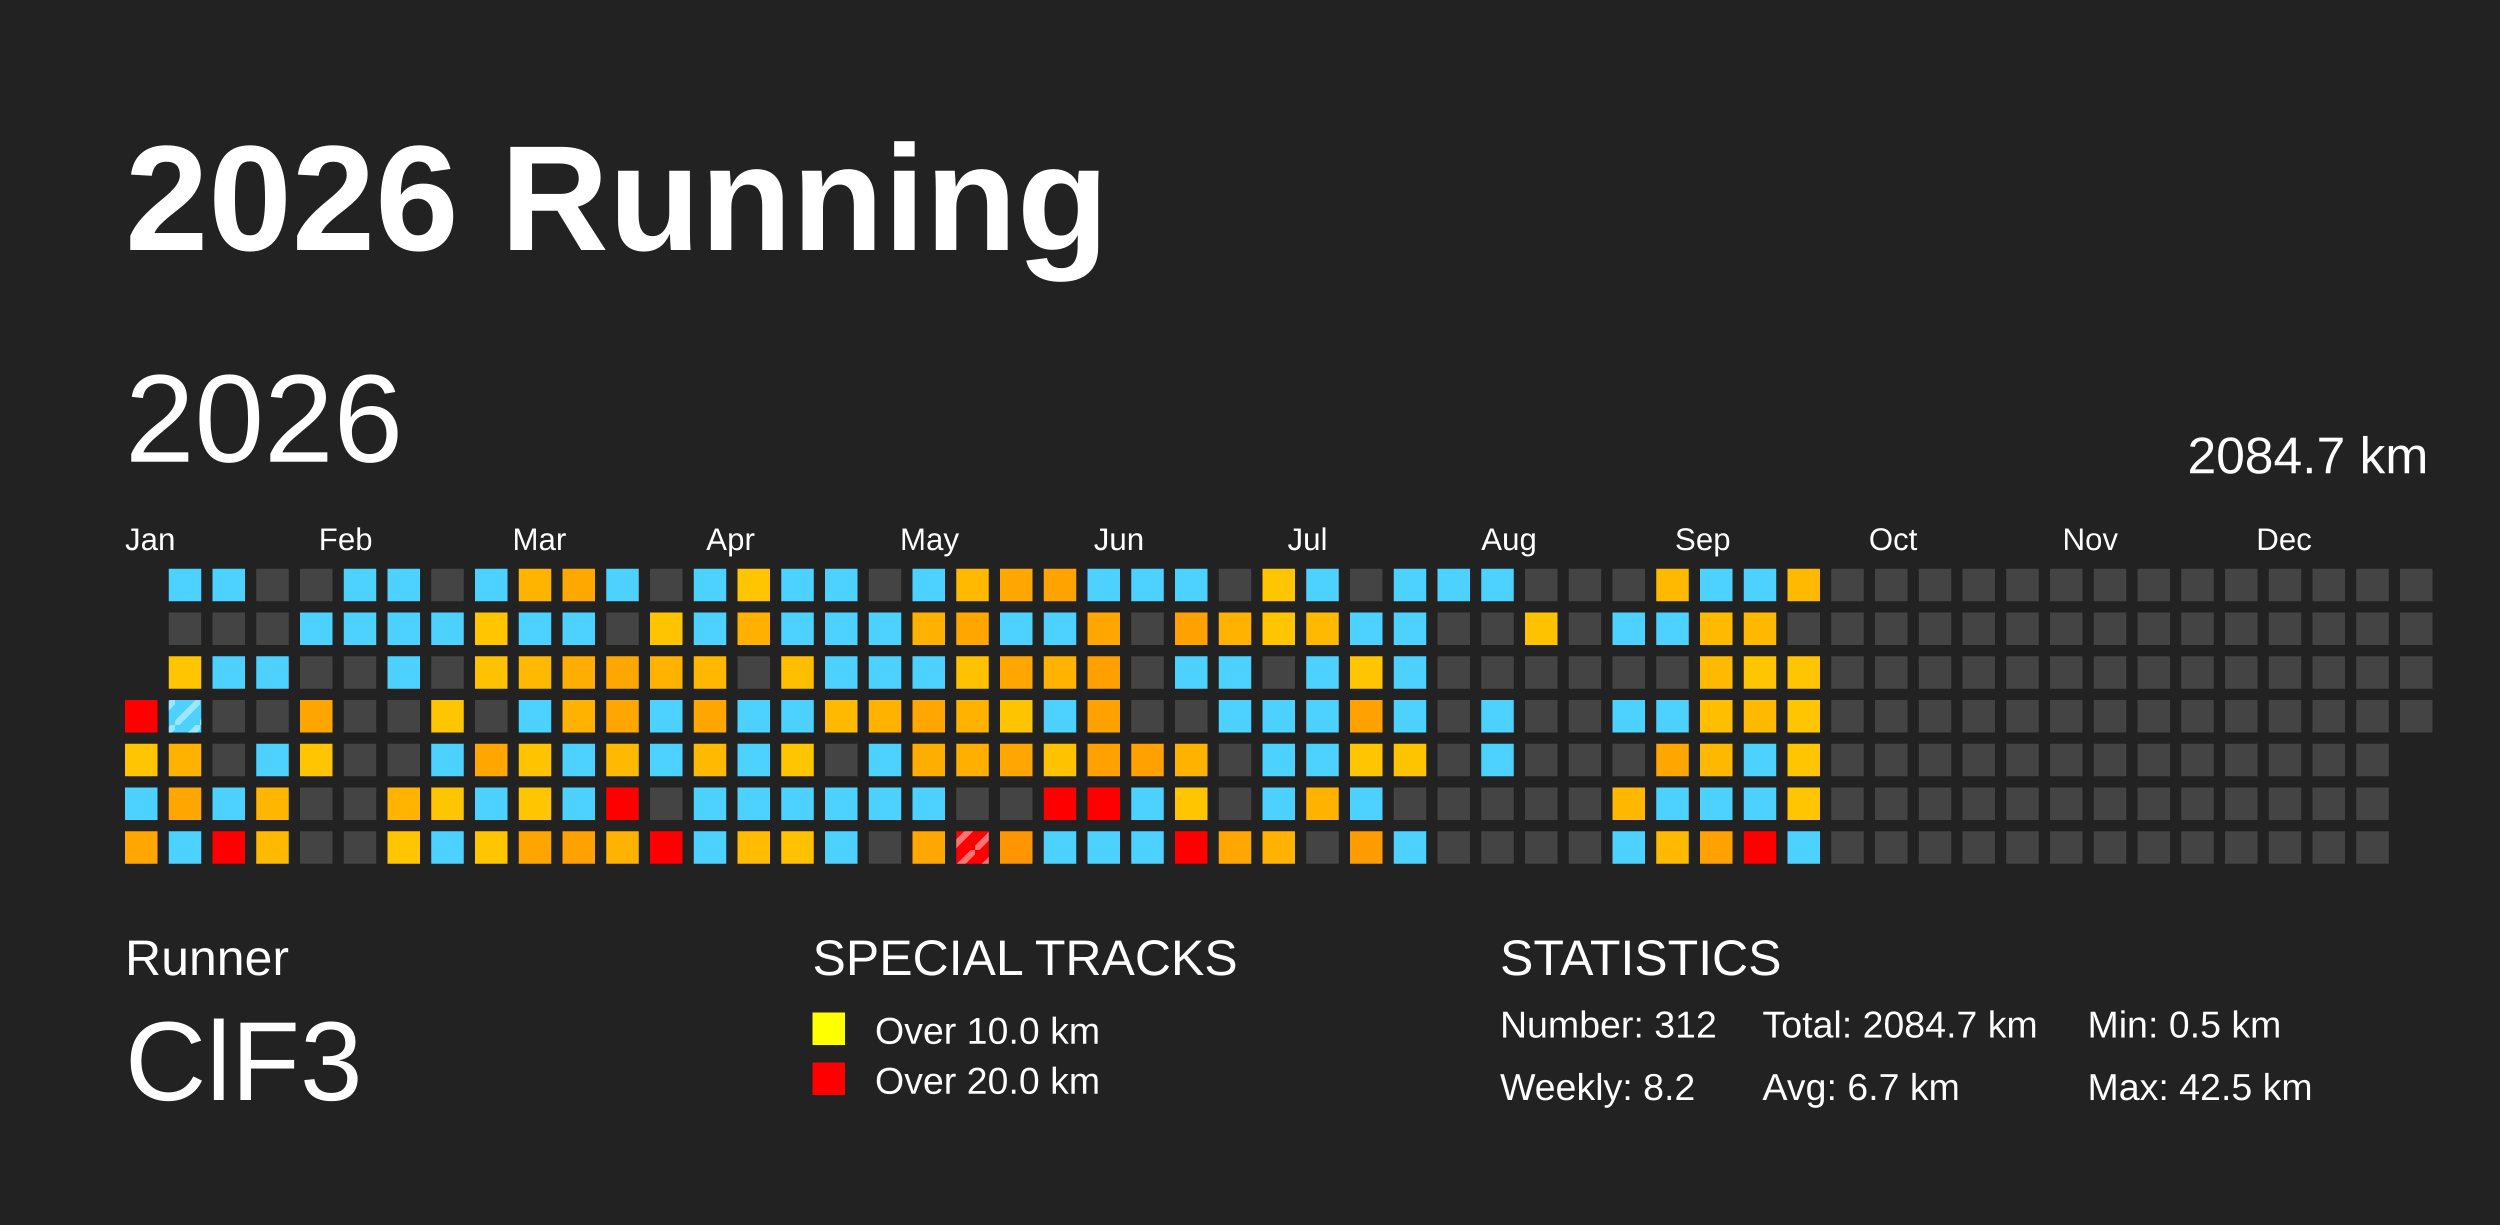
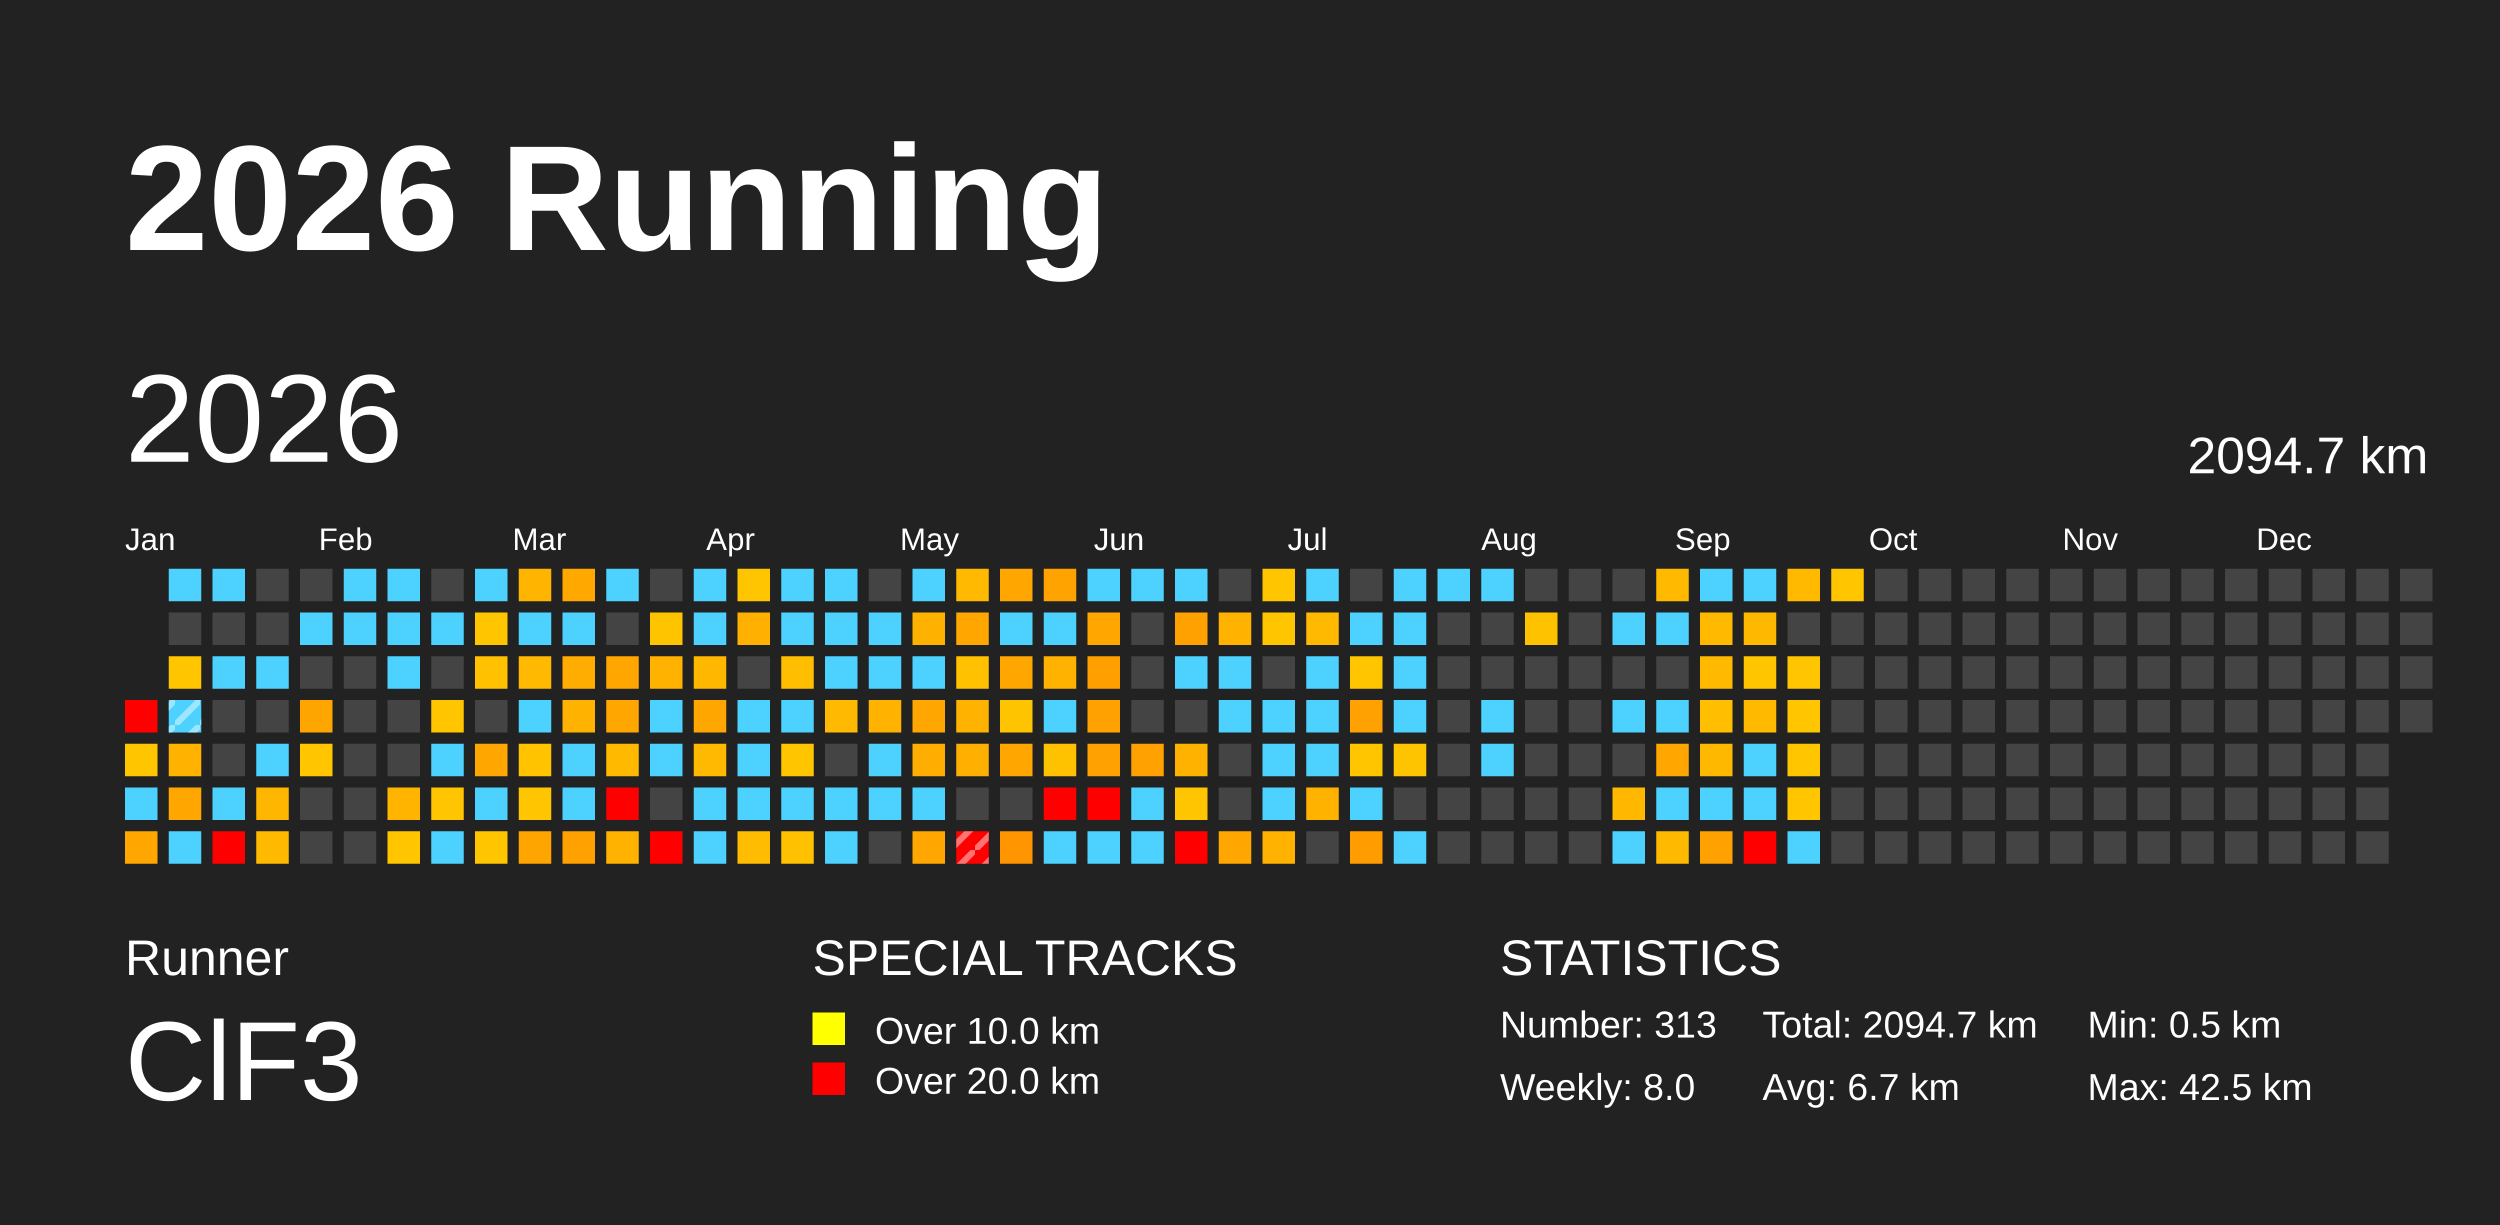
<svg xmlns="http://www.w3.org/2000/svg" baseProfile="full" height="98mm" version="1.1" viewBox="0,0,200,98" width="200mm">
  <defs>
    <pattern height="2" id="indoor-stripe" patternUnits="userSpaceOnUse" width="2">
      <line stroke="white" stroke-opacity="0.45" stroke-width="0.5" x1="0" x2="2" y1="2" y2="0" />
    </pattern>
  </defs>
  <rect fill="#222222" height="98" width="200" x="0" y="0" />
  <text fill="#FFFFFF" style="font-size:12px; font-family:Arial; font-weight:bold;" x="10" y="20">2026 Running</text>
  <text fill="#FFFFFF" style="font-size:4px; font-family:Arial" x="10" y="78">Runner</text>
  <text fill="#FFFFFF" style="font-size:9px; font-family:Arial" x="10" y="88">ClF3</text>
  <text fill="#FFFFFF" style="font-size:4px; font-family:Arial" x="65" y="78">SPECIAL TRACKS</text>
  <rect fill="yellow" height="2.6" width="2.6" x="65" y="81" />
  <text fill="#FFFFFF" style="font-size:3px; font-family:Arial" x="70" y="83.5">Over 10.0 km</text>
  <rect fill="red" height="2.6" width="2.6" x="65" y="85" />
  <text fill="#FFFFFF" style="font-size:3px; font-family:Arial" x="70" y="87.5">Over 20.0 km</text>
  <text fill="#FFFFFF" style="font-size:4px; font-family:Arial" x="120" y="78">STATISTICS</text>
-   <text fill="#FFFFFF" style="font-size:3px; font-family:Arial" x="120" y="83">Number: 312</text>
-   <text fill="#FFFFFF" style="font-size:3px; font-family:Arial" x="120" y="88">Weekly: 8.2</text>
-   <text fill="#FFFFFF" style="font-size:3px; font-family:Arial" x="141" y="83">Total: 2084.7 km</text>
+   <text fill="#FFFFFF" style="font-size:3px; font-family:Arial" x="120" y="83">Number: 313</text>
+   <text fill="#FFFFFF" style="font-size:3px; font-family:Arial" x="120" y="88">Weekly: 8.0</text>
+   <text fill="#FFFFFF" style="font-size:3px; font-family:Arial" x="141" y="83">Total: 2094.7 km</text>
  <text fill="#FFFFFF" style="font-size:3px; font-family:Arial" x="141" y="88">Avg: 6.7 km</text>
  <text fill="#FFFFFF" style="font-size:3px; font-family:Arial" x="167" y="83">Min: 0.5 km</text>
  <text fill="#FFFFFF" style="font-size:3px; font-family:Arial" x="167" y="88">Max: 42.5 km</text>
  <text dominant-baseline="hanging" fill="#FFFFFF" style="font-size:10.0px; font-family:Arial;" x="10" y="30">2026</text>
-   <text dominant-baseline="hanging" fill="#FFFFFF" style="font-size:4.125px; font-family:Arial;" x="175" y="35">2084.7 km</text>
+   <text dominant-baseline="hanging" fill="#FFFFFF" style="font-size:4.125px; font-family:Arial;" x="175" y="35">2094.7 km</text>
  <text fill="#FFFFFF" style="font-size:2.5px; font-family:Arial" x="10.0" y="44">Jan</text>
  <text fill="#FFFFFF" style="font-size:2.5px; font-family:Arial" x="25.5" y="44">Feb</text>
  <text fill="#FFFFFF" style="font-size:2.5px; font-family:Arial" x="41.0" y="44">Mar</text>
  <text fill="#FFFFFF" style="font-size:2.5px; font-family:Arial" x="56.5" y="44">Apr</text>
  <text fill="#FFFFFF" style="font-size:2.5px; font-family:Arial" x="72.0" y="44">May</text>
  <text fill="#FFFFFF" style="font-size:2.5px; font-family:Arial" x="87.5" y="44">Jun</text>
  <text fill="#FFFFFF" style="font-size:2.5px; font-family:Arial" x="103.0" y="44">Jul</text>
  <text fill="#FFFFFF" style="font-size:2.5px; font-family:Arial" x="118.5" y="44">Aug</text>
  <text fill="#FFFFFF" style="font-size:2.5px; font-family:Arial" x="134.0" y="44">Sep</text>
  <text fill="#FFFFFF" style="font-size:2.5px; font-family:Arial" x="149.5" y="44">Oct</text>
  <text fill="#FFFFFF" style="font-size:2.5px; font-family:Arial" x="165.0" y="44">Nov</text>
  <text fill="#FFFFFF" style="font-size:2.5px; font-family:Arial" x="180.5" y="44">Dec</text>
  <rect fill="red" height="2.6" width="2.6" x="10.0" y="56.0" />
  <rect fill="#ffc600" height="2.6" width="2.6" x="10.0" y="59.5" />
  <rect fill="#4dd2ff" height="2.6" width="2.6" x="10.0" y="63.0" />
  <rect fill="#ffa700" height="2.6" width="2.6" x="10.0" y="66.5" />
  <rect fill="#4dd2ff" height="2.6" width="2.6" x="13.5" y="45.5" />
  <rect fill="#444444" height="2.6" width="2.6" x="13.5" y="49.0" />
  <rect fill="#ffc600" height="2.6" width="2.6" x="13.5" y="52.5" />
  <rect fill="#4dd2ff" height="2.6" width="2.6" x="13.5" y="56.0" />
  <rect fill="url(#indoor-stripe)" height="2.6" style="pointer-events: none;" width="2.6" x="13.5" y="56.0" />
  <rect fill="#ffb200" height="2.6" width="2.6" x="13.5" y="59.5" />
  <rect fill="#ffa700" height="2.6" width="2.6" x="13.5" y="63.0" />
  <rect fill="#4dd2ff" height="2.6" width="2.6" x="13.5" y="66.5" />
  <rect fill="#4dd2ff" height="2.6" width="2.6" x="17.0" y="45.5" />
  <rect fill="#444444" height="2.6" width="2.6" x="17.0" y="49.0" />
  <rect fill="#4dd2ff" height="2.6" width="2.6" x="17.0" y="52.5" />
  <rect fill="#444444" height="2.6" width="2.6" x="17.0" y="56.0" />
  <rect fill="#444444" height="2.6" width="2.6" x="17.0" y="59.5" />
  <rect fill="#4dd2ff" height="2.6" width="2.6" x="17.0" y="63.0" />
  <rect fill="red" height="2.6" width="2.6" x="17.0" y="66.5" />
  <rect fill="#444444" height="2.6" width="2.6" x="20.5" y="45.5" />
  <rect fill="#444444" height="2.6" width="2.6" x="20.5" y="49.0" />
  <rect fill="#4dd2ff" height="2.6" width="2.6" x="20.5" y="52.5" />
  <rect fill="#444444" height="2.6" width="2.6" x="20.5" y="56.0" />
  <rect fill="#4dd2ff" height="2.6" width="2.6" x="20.5" y="59.5" />
  <rect fill="#ffb600" height="2.6" width="2.6" x="20.5" y="63.0" />
  <rect fill="#ffba00" height="2.6" width="2.6" x="20.5" y="66.5" />
  <rect fill="#444444" height="2.6" width="2.6" x="24.0" y="45.5" />
  <rect fill="#4dd2ff" height="2.6" width="2.6" x="24.0" y="49.0" />
  <rect fill="#444444" height="2.6" width="2.6" x="24.0" y="52.5" />
  <rect fill="#ffa500" height="2.6" width="2.6" x="24.0" y="56.0" />
  <rect fill="#ffc600" height="2.6" width="2.6" x="24.0" y="59.5" />
  <rect fill="#444444" height="2.6" width="2.6" x="24.0" y="63.0" />
  <rect fill="#444444" height="2.6" width="2.6" x="24.0" y="66.5" />
  <rect fill="#4dd2ff" height="2.6" width="2.6" x="27.5" y="45.5" />
  <rect fill="#4dd2ff" height="2.6" width="2.6" x="27.5" y="49.0" />
  <rect fill="#444444" height="2.6" width="2.6" x="27.5" y="52.5" />
  <rect fill="#444444" height="2.6" width="2.6" x="27.5" y="56.0" />
  <rect fill="#444444" height="2.6" width="2.6" x="27.5" y="59.5" />
  <rect fill="#444444" height="2.6" width="2.6" x="27.5" y="63.0" />
  <rect fill="#444444" height="2.6" width="2.6" x="27.5" y="66.5" />
  <rect fill="#4dd2ff" height="2.6" width="2.6" x="31.0" y="45.5" />
  <rect fill="#4dd2ff" height="2.6" width="2.6" x="31.0" y="49.0" />
  <rect fill="#4dd2ff" height="2.6" width="2.6" x="31.0" y="52.5" />
  <rect fill="#444444" height="2.6" width="2.6" x="31.0" y="56.0" />
  <rect fill="#444444" height="2.6" width="2.6" x="31.0" y="59.5" />
  <rect fill="#ffb500" height="2.6" width="2.6" x="31.0" y="63.0" />
  <rect fill="#ffc600" height="2.6" width="2.6" x="31.0" y="66.5" />
  <rect fill="#444444" height="2.6" width="2.6" x="34.5" y="45.5" />
  <rect fill="#4dd2ff" height="2.6" width="2.6" x="34.5" y="49.0" />
  <rect fill="#444444" height="2.6" width="2.6" x="34.5" y="52.5" />
  <rect fill="#ffc600" height="2.6" width="2.6" x="34.5" y="56.0" />
  <rect fill="#4dd2ff" height="2.6" width="2.6" x="34.5" y="59.5" />
  <rect fill="#ffc500" height="2.6" width="2.6" x="34.5" y="63.0" />
  <rect fill="#4dd2ff" height="2.6" width="2.6" x="34.5" y="66.5" />
  <rect fill="#4dd2ff" height="2.6" width="2.6" x="38.0" y="45.5" />
  <rect fill="#ffc600" height="2.6" width="2.6" x="38.0" y="49.0" />
  <rect fill="#ffc100" height="2.6" width="2.6" x="38.0" y="52.5" />
  <rect fill="#444444" height="2.6" width="2.6" x="38.0" y="56.0" />
  <rect fill="#ffa700" height="2.6" width="2.6" x="38.0" y="59.5" />
  <rect fill="#4dd2ff" height="2.6" width="2.6" x="38.0" y="63.0" />
  <rect fill="#ffc600" height="2.6" width="2.6" x="38.0" y="66.5" />
  <rect fill="#ffb500" height="2.6" width="2.6" x="41.5" y="45.5" />
  <rect fill="#4dd2ff" height="2.6" width="2.6" x="41.5" y="49.0" />
  <rect fill="#ffb900" height="2.6" width="2.6" x="41.5" y="52.5" />
  <rect fill="#4dd2ff" height="2.6" width="2.6" x="41.5" y="56.0" />
  <rect fill="#ffc300" height="2.6" width="2.6" x="41.5" y="59.5" />
  <rect fill="#ffc500" height="2.6" width="2.6" x="41.5" y="63.0" />
  <rect fill="#ffa500" height="2.6" width="2.6" x="41.5" y="66.5" />
  <rect fill="#ffa900" height="2.6" width="2.6" x="45.0" y="45.5" />
  <rect fill="#4dd2ff" height="2.6" width="2.6" x="45.0" y="49.0" />
  <rect fill="#ffad00" height="2.6" width="2.6" x="45.0" y="52.5" />
  <rect fill="#ffb300" height="2.6" width="2.6" x="45.0" y="56.0" />
  <rect fill="#4dd2ff" height="2.6" width="2.6" x="45.0" y="59.5" />
  <rect fill="#4dd2ff" height="2.6" width="2.6" x="45.0" y="63.0" />
  <rect fill="#ffa100" height="2.6" width="2.6" x="45.0" y="66.5" />
  <rect fill="#4dd2ff" height="2.6" width="2.6" x="48.5" y="45.5" />
  <rect fill="#444444" height="2.6" width="2.6" x="48.5" y="49.0" />
  <rect fill="#ffa700" height="2.6" width="2.6" x="48.5" y="52.5" />
  <rect fill="#ffa700" height="2.6" width="2.6" x="48.5" y="56.0" />
  <rect fill="#ffba00" height="2.6" width="2.6" x="48.5" y="59.5" />
  <rect fill="red" height="2.6" width="2.6" x="48.5" y="63.0" />
  <rect fill="#ffb200" height="2.6" width="2.6" x="48.5" y="66.5" />
  <rect fill="#444444" height="2.6" width="2.6" x="52.0" y="45.5" />
  <rect fill="#ffc400" height="2.6" width="2.6" x="52.0" y="49.0" />
  <rect fill="#ffb300" height="2.6" width="2.6" x="52.0" y="52.5" />
  <rect fill="#4dd2ff" height="2.6" width="2.6" x="52.0" y="56.0" />
  <rect fill="#4dd2ff" height="2.6" width="2.6" x="52.0" y="59.5" />
  <rect fill="#444444" height="2.6" width="2.6" x="52.0" y="63.0" />
  <rect fill="red" height="2.6" width="2.6" x="52.0" y="66.5" />
  <rect fill="#4dd2ff" height="2.6" width="2.6" x="55.5" y="45.5" />
  <rect fill="#4dd2ff" height="2.6" width="2.6" x="55.5" y="49.0" />
  <rect fill="#ffb700" height="2.6" width="2.6" x="55.5" y="52.5" />
  <rect fill="#ffa700" height="2.6" width="2.6" x="55.5" y="56.0" />
  <rect fill="#ffb900" height="2.6" width="2.6" x="55.5" y="59.5" />
  <rect fill="#4dd2ff" height="2.6" width="2.6" x="55.5" y="63.0" />
  <rect fill="#4dd2ff" height="2.6" width="2.6" x="55.5" y="66.5" />
  <rect fill="#ffc500" height="2.6" width="2.6" x="59.0" y="45.5" />
  <rect fill="#ffb000" height="2.6" width="2.6" x="59.0" y="49.0" />
  <rect fill="#444444" height="2.6" width="2.6" x="59.0" y="52.5" />
  <rect fill="#4dd2ff" height="2.6" width="2.6" x="59.0" y="56.0" />
  <rect fill="#4dd2ff" height="2.6" width="2.6" x="59.0" y="59.5" />
  <rect fill="#4dd2ff" height="2.6" width="2.6" x="59.0" y="63.0" />
  <rect fill="#ffbc00" height="2.6" width="2.6" x="59.0" y="66.5" />
  <rect fill="#4dd2ff" height="2.6" width="2.6" x="62.5" y="45.5" />
  <rect fill="#4dd2ff" height="2.6" width="2.6" x="62.5" y="49.0" />
  <rect fill="#ffbf00" height="2.6" width="2.6" x="62.5" y="52.5" />
  <rect fill="#4dd2ff" height="2.6" width="2.6" x="62.5" y="56.0" />
  <rect fill="#ffc600" height="2.6" width="2.6" x="62.5" y="59.5" />
  <rect fill="#4dd2ff" height="2.6" width="2.6" x="62.5" y="63.0" />
  <rect fill="#ffc100" height="2.6" width="2.6" x="62.5" y="66.5" />
  <rect fill="#4dd2ff" height="2.6" width="2.6" x="66.0" y="45.5" />
  <rect fill="#4dd2ff" height="2.6" width="2.6" x="66.0" y="49.0" />
  <rect fill="#4dd2ff" height="2.6" width="2.6" x="66.0" y="52.5" />
  <rect fill="#ffb900" height="2.6" width="2.6" x="66.0" y="56.0" />
  <rect fill="#444444" height="2.6" width="2.6" x="66.0" y="59.5" />
  <rect fill="#4dd2ff" height="2.6" width="2.6" x="66.0" y="63.0" />
  <rect fill="#4dd2ff" height="2.6" width="2.6" x="66.0" y="66.5" />
  <rect fill="#444444" height="2.6" width="2.6" x="69.5" y="45.5" />
  <rect fill="#4dd2ff" height="2.6" width="2.6" x="69.5" y="49.0" />
  <rect fill="#4dd2ff" height="2.6" width="2.6" x="69.5" y="52.5" />
  <rect fill="#ffb200" height="2.6" width="2.6" x="69.5" y="56.0" />
  <rect fill="#4dd2ff" height="2.6" width="2.6" x="69.5" y="59.5" />
  <rect fill="#4dd2ff" height="2.6" width="2.6" x="69.5" y="63.0" />
  <rect fill="#444444" height="2.6" width="2.6" x="69.5" y="66.5" />
  <rect fill="#4dd2ff" height="2.6" width="2.6" x="73.0" y="45.5" />
  <rect fill="#ffb100" height="2.6" width="2.6" x="73.0" y="49.0" />
  <rect fill="#4dd2ff" height="2.6" width="2.6" x="73.0" y="52.5" />
  <rect fill="#ffa700" height="2.6" width="2.6" x="73.0" y="56.0" />
  <rect fill="#ffad00" height="2.6" width="2.6" x="73.0" y="59.5" />
  <rect fill="#4dd2ff" height="2.6" width="2.6" x="73.0" y="63.0" />
  <rect fill="#ffa700" height="2.6" width="2.6" x="73.0" y="66.5" />
  <rect fill="#ffb900" height="2.6" width="2.6" x="76.5" y="45.5" />
  <rect fill="#ffa700" height="2.6" width="2.6" x="76.5" y="49.0" />
  <rect fill="#ffc100" height="2.6" width="2.6" x="76.5" y="52.5" />
  <rect fill="#ffb300" height="2.6" width="2.6" x="76.5" y="56.0" />
  <rect fill="#ffaf00" height="2.6" width="2.6" x="76.5" y="59.5" />
  <rect fill="#444444" height="2.6" width="2.6" x="76.5" y="63.0" />
  <rect fill="red" height="2.6" width="2.6" x="76.5" y="66.5" />
  <rect fill="url(#indoor-stripe)" height="2.6" style="pointer-events: none;" width="2.6" x="76.5" y="66.5" />
  <rect fill="#ffa600" height="2.6" width="2.6" x="80.0" y="45.5" />
  <rect fill="#4dd2ff" height="2.6" width="2.6" x="80.0" y="49.0" />
  <rect fill="#ffa700" height="2.6" width="2.6" x="80.0" y="52.5" />
  <rect fill="#ffc400" height="2.6" width="2.6" x="80.0" y="56.0" />
  <rect fill="#ffa700" height="2.6" width="2.6" x="80.0" y="59.5" />
  <rect fill="#444444" height="2.6" width="2.6" x="80.0" y="63.0" />
  <rect fill="#ff9500" height="2.6" width="2.6" x="80.0" y="66.5" />
  <rect fill="#ffa300" height="2.6" width="2.6" x="83.5" y="45.5" />
  <rect fill="#4dd2ff" height="2.6" width="2.6" x="83.5" y="49.0" />
  <rect fill="#ffb200" height="2.6" width="2.6" x="83.5" y="52.5" />
  <rect fill="#4dd2ff" height="2.6" width="2.6" x="83.5" y="56.0" />
  <rect fill="#ffc200" height="2.6" width="2.6" x="83.5" y="59.5" />
  <rect fill="red" height="2.6" width="2.6" x="83.5" y="63.0" />
  <rect fill="#4dd2ff" height="2.6" width="2.6" x="83.5" y="66.5" />
  <rect fill="#4dd2ff" height="2.6" width="2.6" x="87.0" y="45.5" />
  <rect fill="#ffa700" height="2.6" width="2.6" x="87.0" y="49.0" />
  <rect fill="#ff9f00" height="2.6" width="2.6" x="87.0" y="52.5" />
  <rect fill="#ffa100" height="2.6" width="2.6" x="87.0" y="56.0" />
  <rect fill="#ffa100" height="2.6" width="2.6" x="87.0" y="59.5" />
  <rect fill="red" height="2.6" width="2.6" x="87.0" y="63.0" />
  <rect fill="#4dd2ff" height="2.6" width="2.6" x="87.0" y="66.5" />
  <rect fill="#4dd2ff" height="2.6" width="2.6" x="90.5" y="45.5" />
  <rect fill="#444444" height="2.6" width="2.6" x="90.5" y="49.0" />
  <rect fill="#444444" height="2.6" width="2.6" x="90.5" y="52.5" />
  <rect fill="#444444" height="2.6" width="2.6" x="90.5" y="56.0" />
  <rect fill="#ffa100" height="2.6" width="2.6" x="90.5" y="59.5" />
  <rect fill="#4dd2ff" height="2.6" width="2.6" x="90.5" y="63.0" />
  <rect fill="#4dd2ff" height="2.6" width="2.6" x="90.5" y="66.5" />
  <rect fill="#4dd2ff" height="2.6" width="2.6" x="94.0" y="45.5" />
  <rect fill="#ffa100" height="2.6" width="2.6" x="94.0" y="49.0" />
  <rect fill="#4dd2ff" height="2.6" width="2.6" x="94.0" y="52.5" />
  <rect fill="#444444" height="2.6" width="2.6" x="94.0" y="56.0" />
  <rect fill="#ffb300" height="2.6" width="2.6" x="94.0" y="59.5" />
  <rect fill="#ffc500" height="2.6" width="2.6" x="94.0" y="63.0" />
  <rect fill="red" height="2.6" width="2.6" x="94.0" y="66.5" />
  <rect fill="#444444" height="2.6" width="2.6" x="97.5" y="45.5" />
  <rect fill="#ffb300" height="2.6" width="2.6" x="97.5" y="49.0" />
  <rect fill="#4dd2ff" height="2.6" width="2.6" x="97.5" y="52.5" />
  <rect fill="#4dd2ff" height="2.6" width="2.6" x="97.5" y="56.0" />
  <rect fill="#444444" height="2.6" width="2.6" x="97.5" y="59.5" />
  <rect fill="#444444" height="2.6" width="2.6" x="97.5" y="63.0" />
  <rect fill="#ffa700" height="2.6" width="2.6" x="97.5" y="66.5" />
  <rect fill="#ffc600" height="2.6" width="2.6" x="101.0" y="45.5" />
  <rect fill="#ffc600" height="2.6" width="2.6" x="101.0" y="49.0" />
  <rect fill="#444444" height="2.6" width="2.6" x="101.0" y="52.5" />
  <rect fill="#4dd2ff" height="2.6" width="2.6" x="101.0" y="56.0" />
  <rect fill="#4dd2ff" height="2.6" width="2.6" x="101.0" y="59.5" />
  <rect fill="#4dd2ff" height="2.6" width="2.6" x="101.0" y="63.0" />
  <rect fill="#ffb300" height="2.6" width="2.6" x="101.0" y="66.5" />
  <rect fill="#4dd2ff" height="2.6" width="2.6" x="104.5" y="45.5" />
  <rect fill="#ffb900" height="2.6" width="2.6" x="104.5" y="49.0" />
  <rect fill="#4dd2ff" height="2.6" width="2.6" x="104.5" y="52.5" />
  <rect fill="#4dd2ff" height="2.6" width="2.6" x="104.5" y="56.0" />
  <rect fill="#4dd2ff" height="2.6" width="2.6" x="104.5" y="59.5" />
  <rect fill="#ffb300" height="2.6" width="2.6" x="104.5" y="63.0" />
  <rect fill="#444444" height="2.6" width="2.6" x="104.5" y="66.5" />
  <rect fill="#444444" height="2.6" width="2.6" x="108.0" y="45.5" />
  <rect fill="#4dd2ff" height="2.6" width="2.6" x="108.0" y="49.0" />
  <rect fill="#ffc600" height="2.6" width="2.6" x="108.0" y="52.5" />
  <rect fill="#ffa100" height="2.6" width="2.6" x="108.0" y="56.0" />
  <rect fill="#ffc600" height="2.6" width="2.6" x="108.0" y="59.5" />
  <rect fill="#4dd2ff" height="2.6" width="2.6" x="108.0" y="63.0" />
  <rect fill="#ff9c00" height="2.6" width="2.6" x="108.0" y="66.5" />
  <rect fill="#4dd2ff" height="2.6" width="2.6" x="111.5" y="45.5" />
  <rect fill="#4dd2ff" height="2.6" width="2.6" x="111.5" y="49.0" />
  <rect fill="#4dd2ff" height="2.6" width="2.6" x="111.5" y="52.5" />
  <rect fill="#4dd2ff" height="2.6" width="2.6" x="111.5" y="56.0" />
  <rect fill="#ffc400" height="2.6" width="2.6" x="111.5" y="59.5" />
  <rect fill="#444444" height="2.6" width="2.6" x="111.5" y="63.0" />
  <rect fill="#4dd2ff" height="2.6" width="2.6" x="111.5" y="66.5" />
  <rect fill="#4dd2ff" height="2.6" width="2.6" x="115.0" y="45.5" />
  <rect fill="#444444" height="2.6" width="2.6" x="115.0" y="49.0" />
  <rect fill="#444444" height="2.6" width="2.6" x="115.0" y="52.5" />
  <rect fill="#444444" height="2.6" width="2.6" x="115.0" y="56.0" />
  <rect fill="#444444" height="2.6" width="2.6" x="115.0" y="59.5" />
  <rect fill="#444444" height="2.6" width="2.6" x="115.0" y="63.0" />
  <rect fill="#444444" height="2.6" width="2.6" x="115.0" y="66.5" />
  <rect fill="#4dd2ff" height="2.6" width="2.6" x="118.5" y="45.5" />
  <rect fill="#444444" height="2.6" width="2.6" x="118.5" y="49.0" />
  <rect fill="#444444" height="2.6" width="2.6" x="118.5" y="52.5" />
  <rect fill="#4dd2ff" height="2.6" width="2.6" x="118.5" y="56.0" />
  <rect fill="#4dd2ff" height="2.6" width="2.6" x="118.5" y="59.5" />
  <rect fill="#444444" height="2.6" width="2.6" x="118.5" y="63.0" />
  <rect fill="#444444" height="2.6" width="2.6" x="118.5" y="66.5" />
  <rect fill="#444444" height="2.6" width="2.6" x="122.0" y="45.5" />
  <rect fill="#ffc200" height="2.6" width="2.6" x="122.0" y="49.0" />
  <rect fill="#444444" height="2.6" width="2.6" x="122.0" y="52.5" />
  <rect fill="#444444" height="2.6" width="2.6" x="122.0" y="56.0" />
  <rect fill="#444444" height="2.6" width="2.6" x="122.0" y="59.5" />
  <rect fill="#444444" height="2.6" width="2.6" x="122.0" y="63.0" />
  <rect fill="#444444" height="2.6" width="2.6" x="122.0" y="66.5" />
  <rect fill="#444444" height="2.6" width="2.6" x="125.5" y="45.5" />
  <rect fill="#444444" height="2.6" width="2.6" x="125.5" y="49.0" />
  <rect fill="#444444" height="2.6" width="2.6" x="125.5" y="52.5" />
  <rect fill="#444444" height="2.6" width="2.6" x="125.5" y="56.0" />
  <rect fill="#444444" height="2.6" width="2.6" x="125.5" y="59.5" />
  <rect fill="#444444" height="2.6" width="2.6" x="125.5" y="63.0" />
  <rect fill="#444444" height="2.6" width="2.6" x="125.5" y="66.5" />
  <rect fill="#444444" height="2.6" width="2.6" x="129.0" y="45.5" />
  <rect fill="#4dd2ff" height="2.6" width="2.6" x="129.0" y="49.0" />
  <rect fill="#444444" height="2.6" width="2.6" x="129.0" y="52.5" />
  <rect fill="#4dd2ff" height="2.6" width="2.6" x="129.0" y="56.0" />
  <rect fill="#444444" height="2.6" width="2.6" x="129.0" y="59.5" />
  <rect fill="#ffb700" height="2.6" width="2.6" x="129.0" y="63.0" />
  <rect fill="#4dd2ff" height="2.6" width="2.6" x="129.0" y="66.5" />
  <rect fill="#ffba00" height="2.6" width="2.6" x="132.5" y="45.5" />
  <rect fill="#4dd2ff" height="2.6" width="2.6" x="132.5" y="49.0" />
  <rect fill="#444444" height="2.6" width="2.6" x="132.5" y="52.5" />
  <rect fill="#4dd2ff" height="2.6" width="2.6" x="132.5" y="56.0" />
  <rect fill="#ffa700" height="2.6" width="2.6" x="132.5" y="59.5" />
  <rect fill="#4dd2ff" height="2.6" width="2.6" x="132.5" y="63.0" />
  <rect fill="#ffba00" height="2.6" width="2.6" x="132.5" y="66.5" />
  <rect fill="#4dd2ff" height="2.6" width="2.6" x="136.0" y="45.5" />
  <rect fill="#ffba00" height="2.6" width="2.6" x="136.0" y="49.0" />
  <rect fill="#ffba00" height="2.6" width="2.6" x="136.0" y="52.5" />
  <rect fill="#ffbf00" height="2.6" width="2.6" x="136.0" y="56.0" />
  <rect fill="#ffb800" height="2.6" width="2.6" x="136.0" y="59.5" />
  <rect fill="#4dd2ff" height="2.6" width="2.6" x="136.0" y="63.0" />
  <rect fill="#ffa100" height="2.6" width="2.6" x="136.0" y="66.5" />
  <rect fill="#4dd2ff" height="2.6" width="2.6" x="139.5" y="45.5" />
  <rect fill="#ffb800" height="2.6" width="2.6" x="139.5" y="49.0" />
  <rect fill="#ffc600" height="2.6" width="2.6" x="139.5" y="52.5" />
  <rect fill="#ffba00" height="2.6" width="2.6" x="139.5" y="56.0" />
  <rect fill="#4dd2ff" height="2.6" width="2.6" x="139.5" y="59.5" />
  <rect fill="#4dd2ff" height="2.6" width="2.6" x="139.5" y="63.0" />
  <rect fill="red" height="2.6" width="2.6" x="139.5" y="66.5" />
  <rect fill="#ffba00" height="2.6" width="2.6" x="143.0" y="45.5" />
  <rect fill="#444444" height="2.6" width="2.6" x="143.0" y="49.0" />
  <rect fill="#ffc500" height="2.6" width="2.6" x="143.0" y="52.5" />
  <rect fill="#ffc600" height="2.6" width="2.6" x="143.0" y="56.0" />
  <rect fill="#ffc600" height="2.6" width="2.6" x="143.0" y="59.5" />
  <rect fill="#ffc600" height="2.6" width="2.6" x="143.0" y="63.0" />
  <rect fill="#4dd2ff" height="2.6" width="2.6" x="143.0" y="66.5" />
-   <rect fill="#444444" height="2.6" width="2.6" x="146.5" y="45.5" />
+   <rect fill="#ffc600" height="2.6" width="2.6" x="146.5" y="45.5" />
  <rect fill="#444444" height="2.6" width="2.6" x="146.5" y="49.0" />
  <rect fill="#444444" height="2.6" width="2.6" x="146.5" y="52.5" />
  <rect fill="#444444" height="2.6" width="2.6" x="146.5" y="56.0" />
  <rect fill="#444444" height="2.6" width="2.6" x="146.5" y="59.5" />
  <rect fill="#444444" height="2.6" width="2.6" x="146.5" y="63.0" />
  <rect fill="#444444" height="2.6" width="2.6" x="146.5" y="66.5" />
  <rect fill="#444444" height="2.6" width="2.6" x="150.0" y="45.5" />
  <rect fill="#444444" height="2.6" width="2.6" x="150.0" y="49.0" />
  <rect fill="#444444" height="2.6" width="2.6" x="150.0" y="52.5" />
  <rect fill="#444444" height="2.6" width="2.6" x="150.0" y="56.0" />
  <rect fill="#444444" height="2.6" width="2.6" x="150.0" y="59.5" />
  <rect fill="#444444" height="2.6" width="2.6" x="150.0" y="63.0" />
  <rect fill="#444444" height="2.6" width="2.6" x="150.0" y="66.5" />
  <rect fill="#444444" height="2.6" width="2.6" x="153.5" y="45.5" />
  <rect fill="#444444" height="2.6" width="2.6" x="153.5" y="49.0" />
  <rect fill="#444444" height="2.6" width="2.6" x="153.5" y="52.5" />
  <rect fill="#444444" height="2.6" width="2.6" x="153.5" y="56.0" />
  <rect fill="#444444" height="2.6" width="2.6" x="153.5" y="59.5" />
  <rect fill="#444444" height="2.6" width="2.6" x="153.5" y="63.0" />
  <rect fill="#444444" height="2.6" width="2.6" x="153.5" y="66.5" />
  <rect fill="#444444" height="2.6" width="2.6" x="157.0" y="45.5" />
  <rect fill="#444444" height="2.6" width="2.6" x="157.0" y="49.0" />
  <rect fill="#444444" height="2.6" width="2.6" x="157.0" y="52.5" />
  <rect fill="#444444" height="2.6" width="2.6" x="157.0" y="56.0" />
  <rect fill="#444444" height="2.6" width="2.6" x="157.0" y="59.5" />
  <rect fill="#444444" height="2.6" width="2.6" x="157.0" y="63.0" />
  <rect fill="#444444" height="2.6" width="2.6" x="157.0" y="66.5" />
  <rect fill="#444444" height="2.6" width="2.6" x="160.5" y="45.5" />
  <rect fill="#444444" height="2.6" width="2.6" x="160.5" y="49.0" />
  <rect fill="#444444" height="2.6" width="2.6" x="160.5" y="52.5" />
  <rect fill="#444444" height="2.6" width="2.6" x="160.5" y="56.0" />
  <rect fill="#444444" height="2.6" width="2.6" x="160.5" y="59.5" />
  <rect fill="#444444" height="2.6" width="2.6" x="160.5" y="63.0" />
  <rect fill="#444444" height="2.6" width="2.6" x="160.5" y="66.5" />
  <rect fill="#444444" height="2.6" width="2.6" x="164.0" y="45.5" />
  <rect fill="#444444" height="2.6" width="2.6" x="164.0" y="49.0" />
  <rect fill="#444444" height="2.6" width="2.6" x="164.0" y="52.5" />
  <rect fill="#444444" height="2.6" width="2.6" x="164.0" y="56.0" />
  <rect fill="#444444" height="2.6" width="2.6" x="164.0" y="59.5" />
  <rect fill="#444444" height="2.6" width="2.6" x="164.0" y="63.0" />
  <rect fill="#444444" height="2.6" width="2.6" x="164.0" y="66.5" />
  <rect fill="#444444" height="2.6" width="2.6" x="167.5" y="45.5" />
  <rect fill="#444444" height="2.6" width="2.6" x="167.5" y="49.0" />
  <rect fill="#444444" height="2.6" width="2.6" x="167.5" y="52.5" />
  <rect fill="#444444" height="2.6" width="2.6" x="167.5" y="56.0" />
  <rect fill="#444444" height="2.6" width="2.6" x="167.5" y="59.5" />
  <rect fill="#444444" height="2.6" width="2.6" x="167.5" y="63.0" />
  <rect fill="#444444" height="2.6" width="2.6" x="167.5" y="66.5" />
  <rect fill="#444444" height="2.6" width="2.6" x="171.0" y="45.5" />
  <rect fill="#444444" height="2.6" width="2.6" x="171.0" y="49.0" />
  <rect fill="#444444" height="2.6" width="2.6" x="171.0" y="52.5" />
  <rect fill="#444444" height="2.6" width="2.6" x="171.0" y="56.0" />
  <rect fill="#444444" height="2.6" width="2.6" x="171.0" y="59.5" />
  <rect fill="#444444" height="2.6" width="2.6" x="171.0" y="63.0" />
  <rect fill="#444444" height="2.6" width="2.6" x="171.0" y="66.5" />
  <rect fill="#444444" height="2.6" width="2.6" x="174.5" y="45.5" />
  <rect fill="#444444" height="2.6" width="2.6" x="174.5" y="49.0" />
  <rect fill="#444444" height="2.6" width="2.6" x="174.5" y="52.5" />
  <rect fill="#444444" height="2.6" width="2.6" x="174.5" y="56.0" />
  <rect fill="#444444" height="2.6" width="2.6" x="174.5" y="59.5" />
  <rect fill="#444444" height="2.6" width="2.6" x="174.5" y="63.0" />
  <rect fill="#444444" height="2.6" width="2.6" x="174.5" y="66.5" />
  <rect fill="#444444" height="2.6" width="2.6" x="178.0" y="45.5" />
  <rect fill="#444444" height="2.6" width="2.6" x="178.0" y="49.0" />
  <rect fill="#444444" height="2.6" width="2.6" x="178.0" y="52.5" />
  <rect fill="#444444" height="2.6" width="2.6" x="178.0" y="56.0" />
  <rect fill="#444444" height="2.6" width="2.6" x="178.0" y="59.5" />
  <rect fill="#444444" height="2.6" width="2.6" x="178.0" y="63.0" />
  <rect fill="#444444" height="2.6" width="2.6" x="178.0" y="66.5" />
  <rect fill="#444444" height="2.6" width="2.6" x="181.5" y="45.5" />
  <rect fill="#444444" height="2.6" width="2.6" x="181.5" y="49.0" />
  <rect fill="#444444" height="2.6" width="2.6" x="181.5" y="52.5" />
  <rect fill="#444444" height="2.6" width="2.6" x="181.5" y="56.0" />
  <rect fill="#444444" height="2.6" width="2.6" x="181.5" y="59.5" />
  <rect fill="#444444" height="2.6" width="2.6" x="181.5" y="63.0" />
  <rect fill="#444444" height="2.6" width="2.6" x="181.5" y="66.5" />
  <rect fill="#444444" height="2.6" width="2.6" x="185.0" y="45.5" />
  <rect fill="#444444" height="2.6" width="2.6" x="185.0" y="49.0" />
  <rect fill="#444444" height="2.6" width="2.6" x="185.0" y="52.5" />
  <rect fill="#444444" height="2.6" width="2.6" x="185.0" y="56.0" />
  <rect fill="#444444" height="2.6" width="2.6" x="185.0" y="59.5" />
  <rect fill="#444444" height="2.6" width="2.6" x="185.0" y="63.0" />
  <rect fill="#444444" height="2.6" width="2.6" x="185.0" y="66.5" />
  <rect fill="#444444" height="2.6" width="2.6" x="188.5" y="45.5" />
  <rect fill="#444444" height="2.6" width="2.6" x="188.5" y="49.0" />
  <rect fill="#444444" height="2.6" width="2.6" x="188.5" y="52.5" />
  <rect fill="#444444" height="2.6" width="2.6" x="188.5" y="56.0" />
  <rect fill="#444444" height="2.6" width="2.6" x="188.5" y="59.5" />
  <rect fill="#444444" height="2.6" width="2.6" x="188.5" y="63.0" />
  <rect fill="#444444" height="2.6" width="2.6" x="188.5" y="66.5" />
  <rect fill="#444444" height="2.6" width="2.6" x="192.0" y="45.5" />
  <rect fill="#444444" height="2.6" width="2.6" x="192.0" y="49.0" />
  <rect fill="#444444" height="2.6" width="2.6" x="192.0" y="52.5" />
  <rect fill="#444444" height="2.6" width="2.6" x="192.0" y="56.0" />
</svg>
